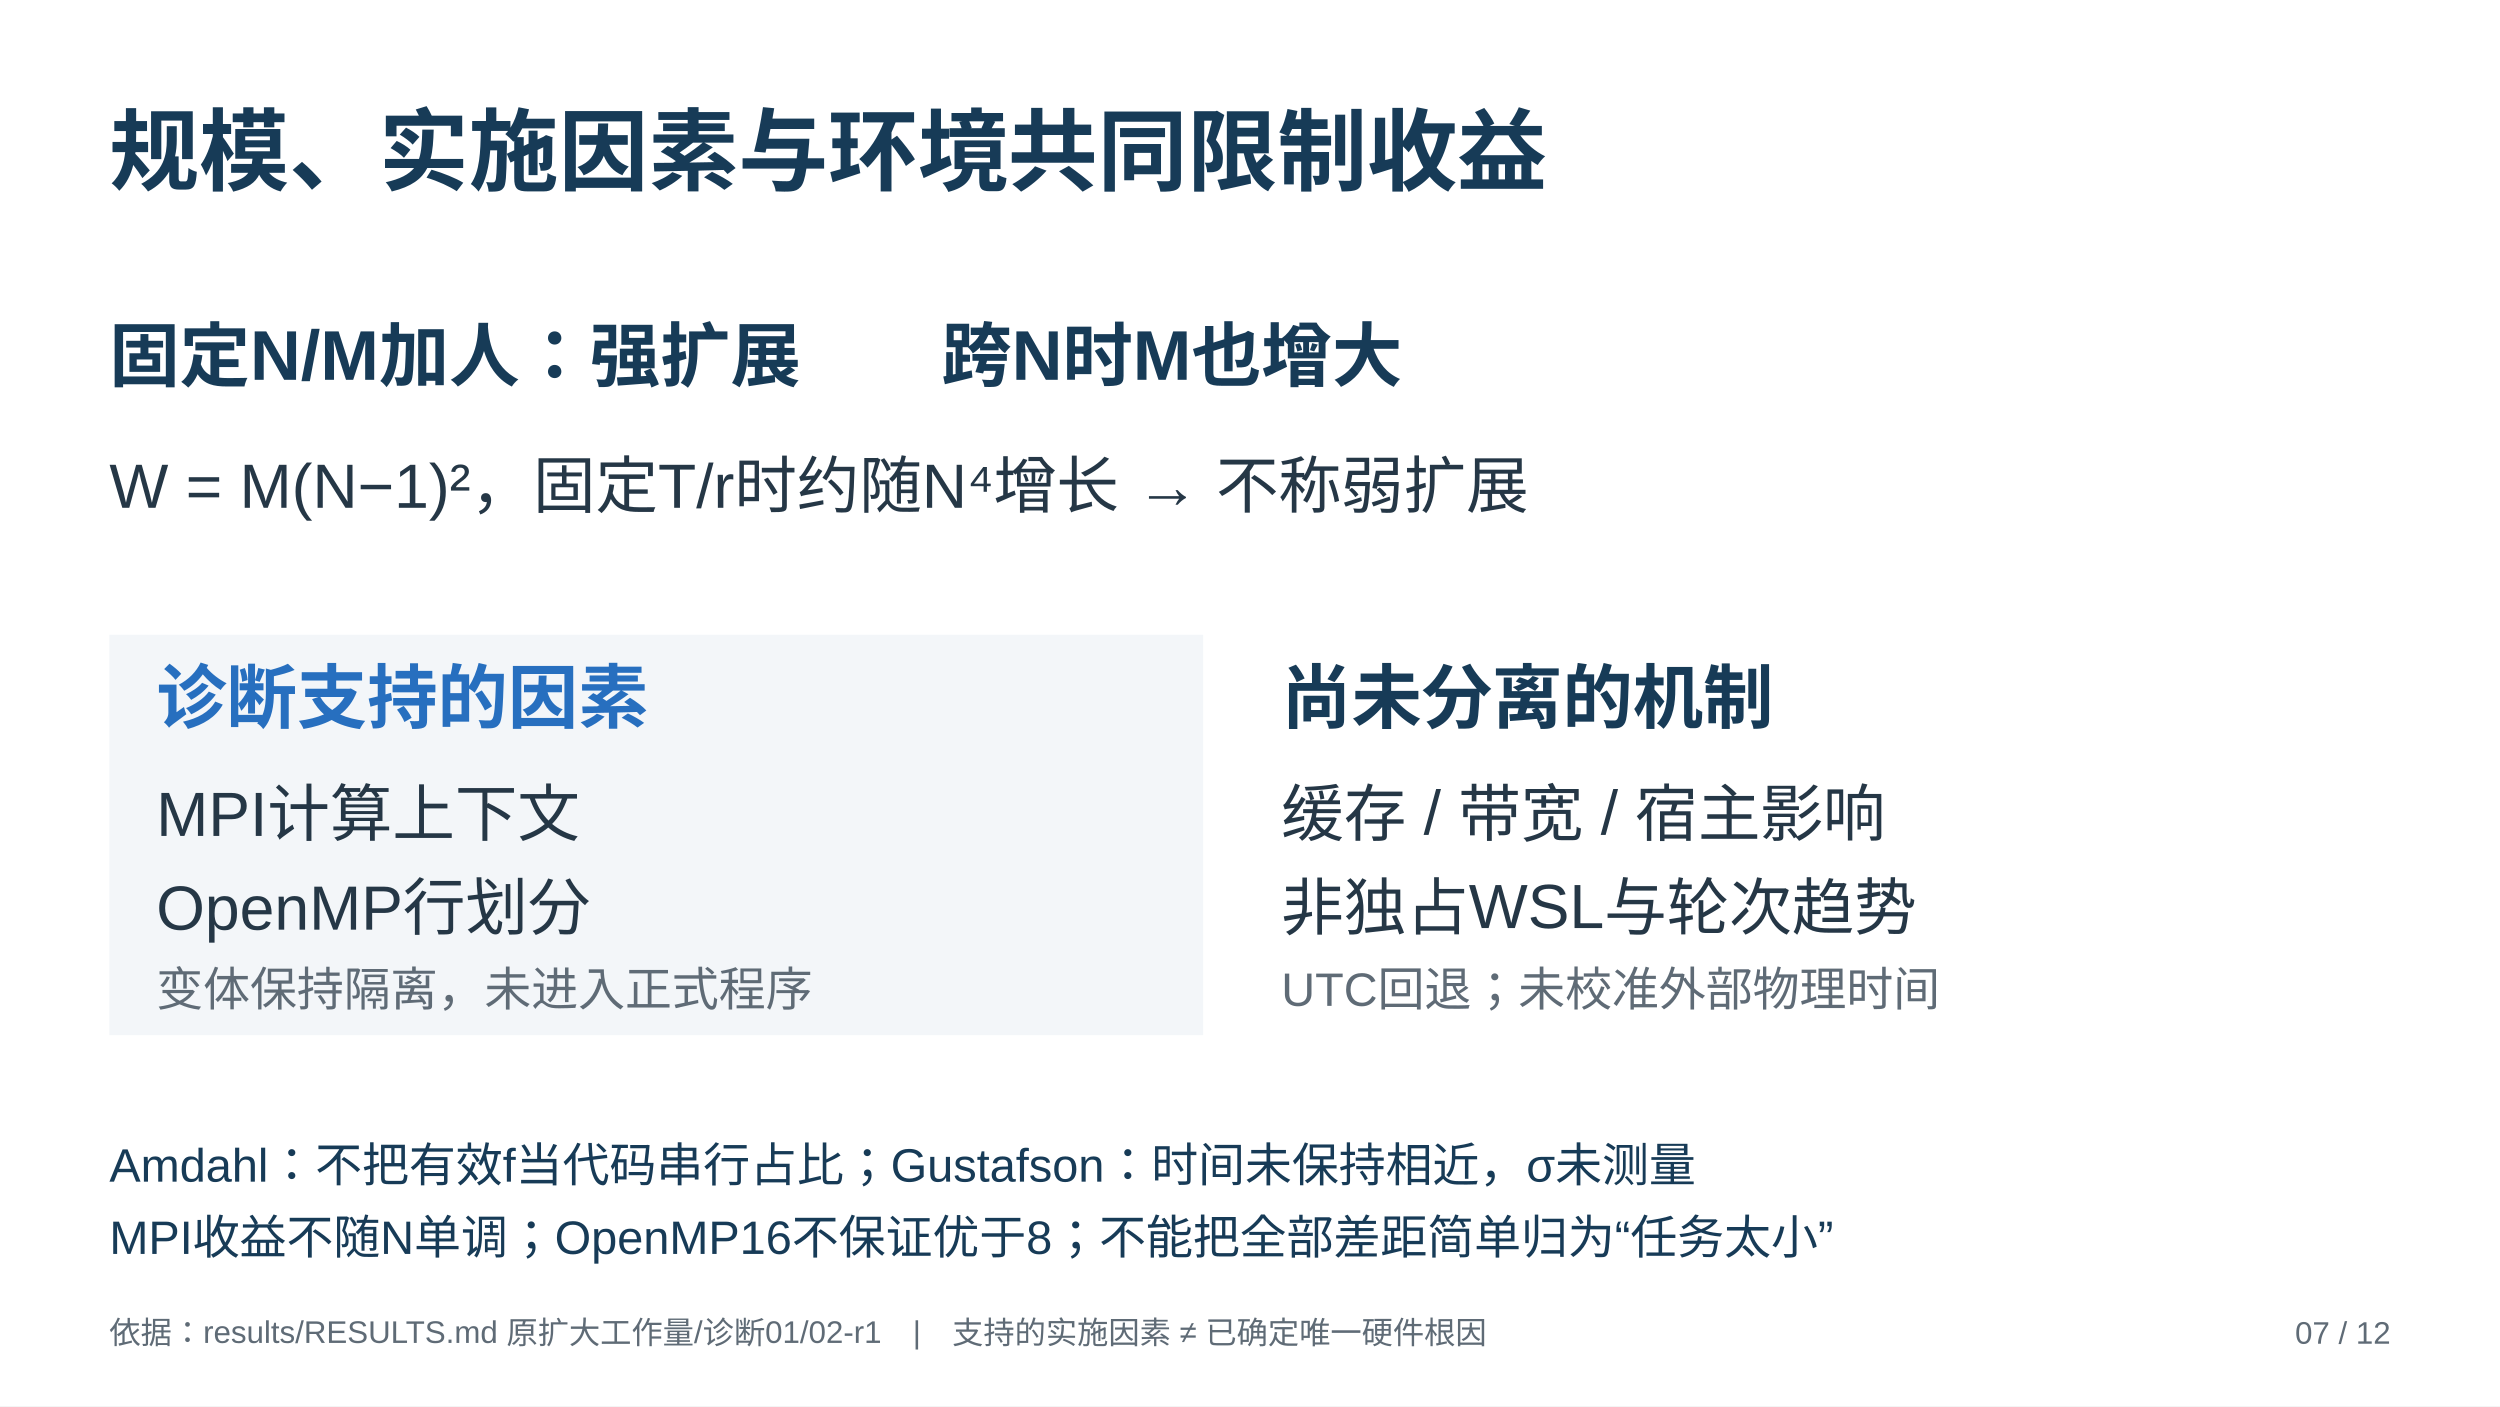
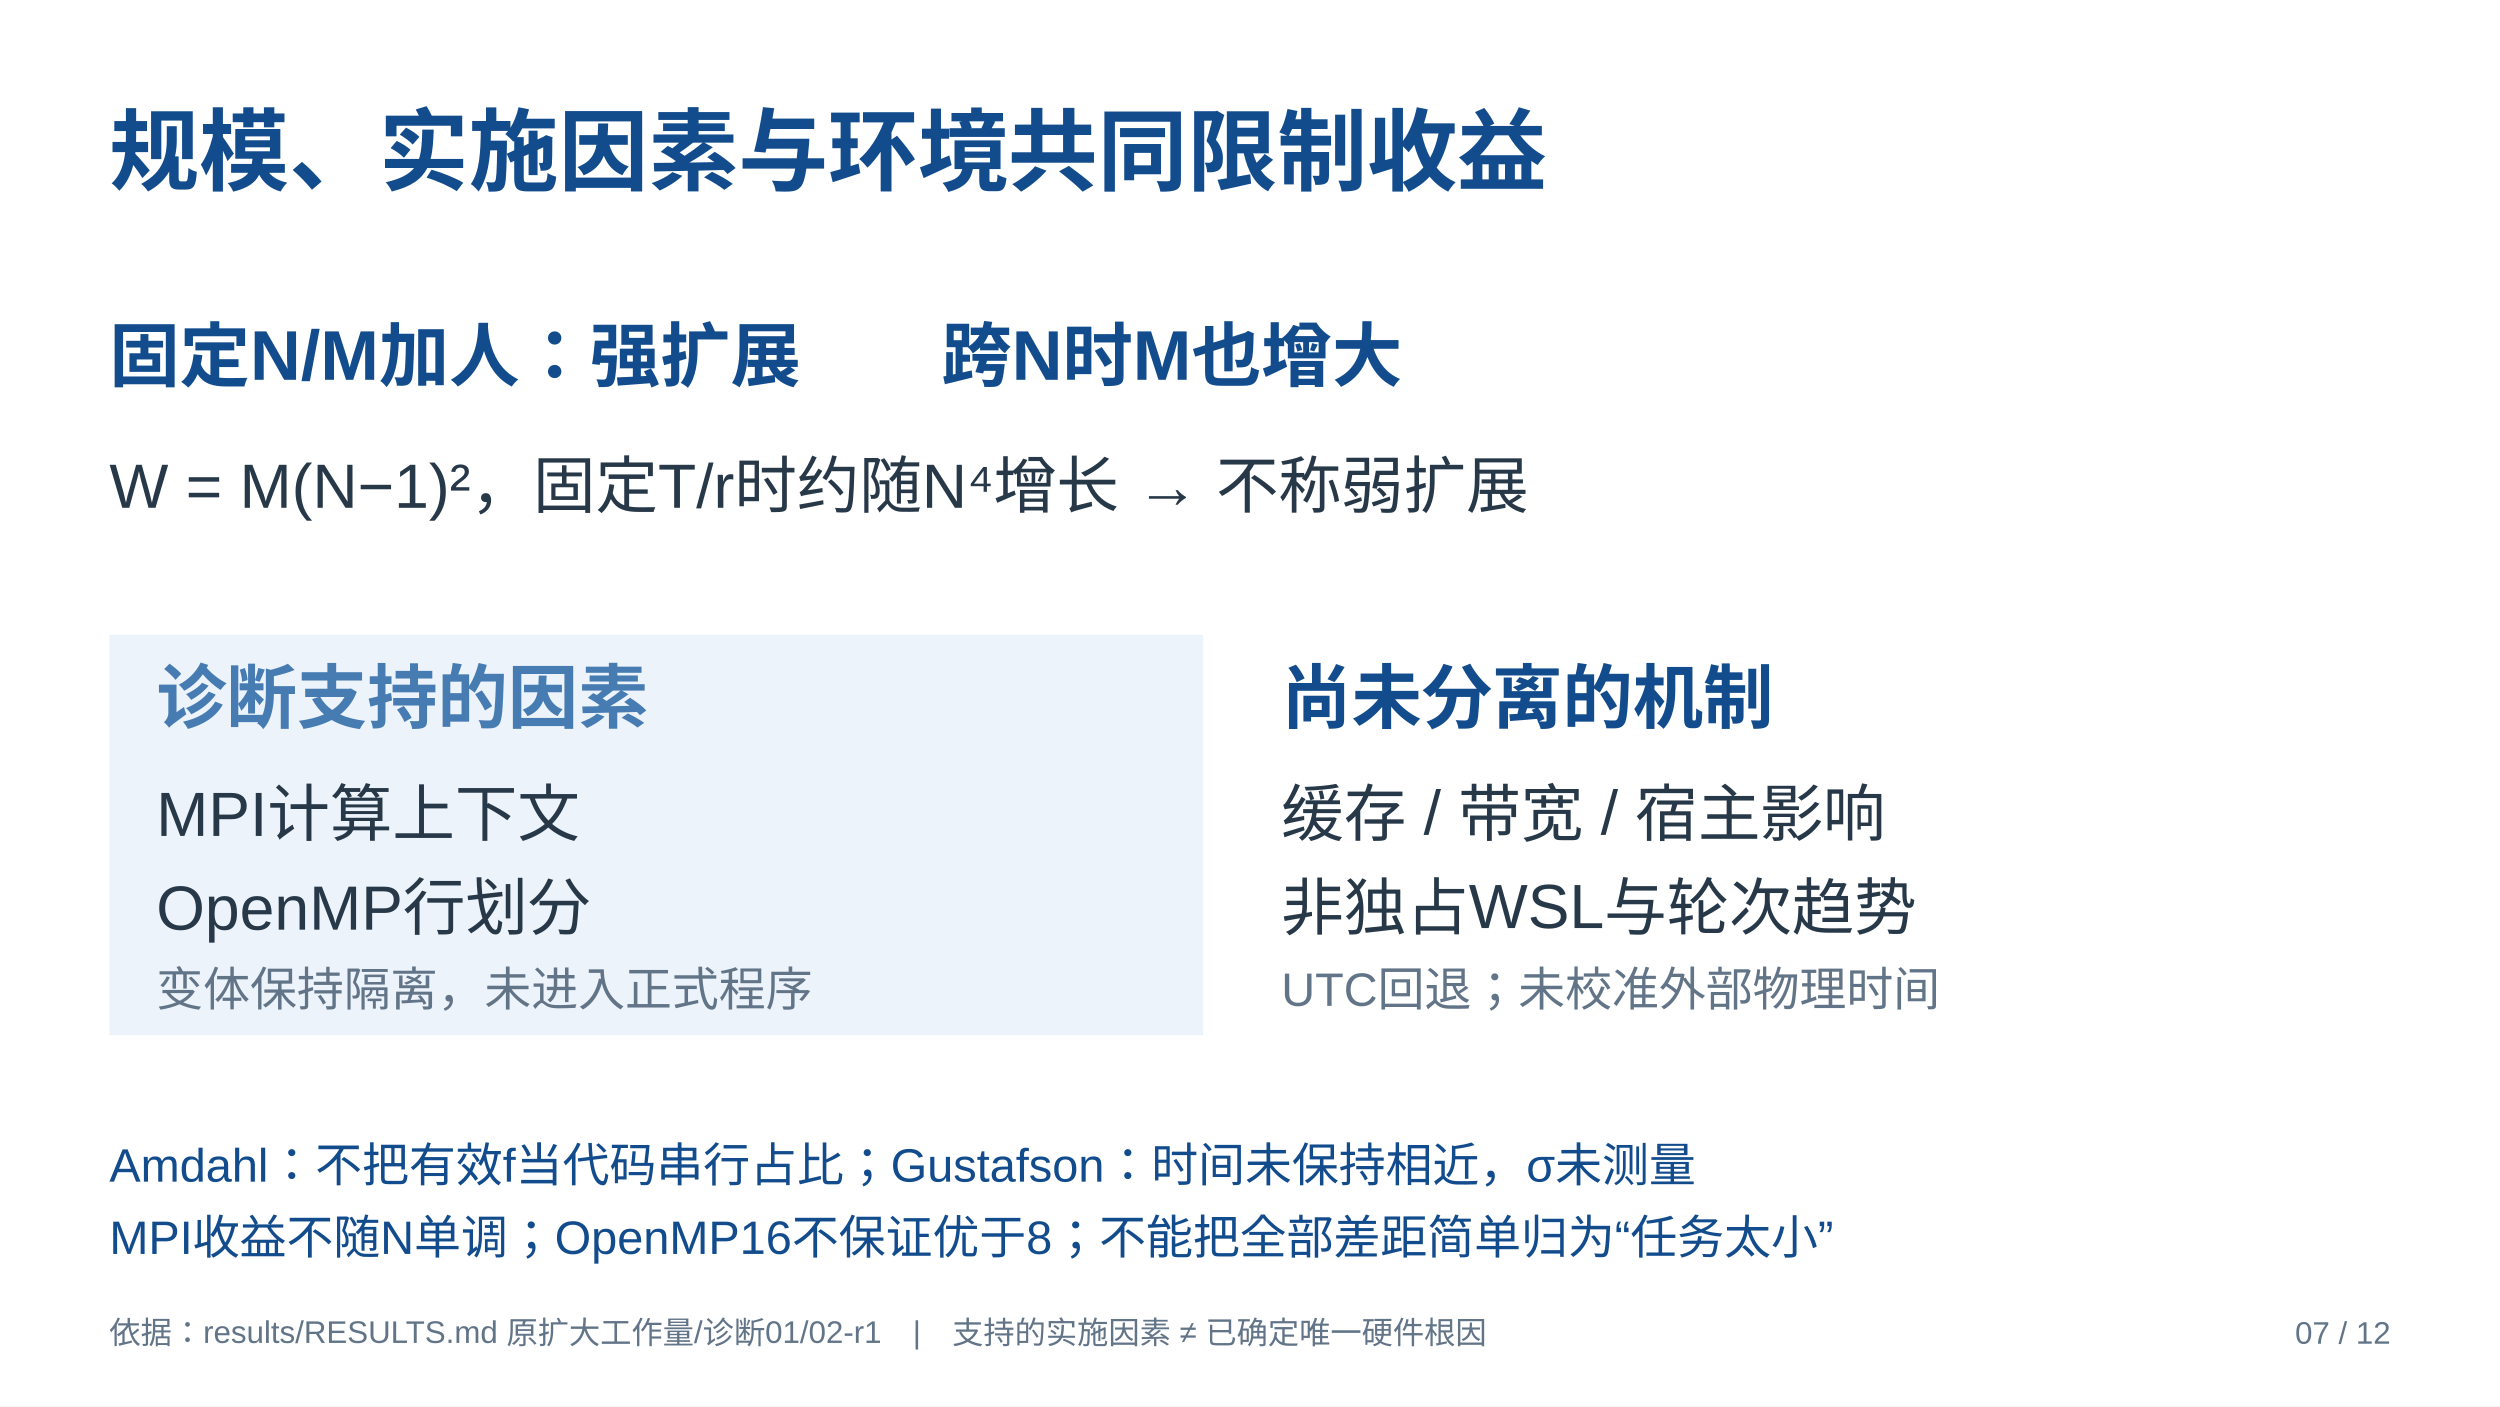
<svg xmlns="http://www.w3.org/2000/svg" viewBox="0 0 1280 720" font-family="Microsoft YaHei, Arial" font-size="32" data-pptx-page-role="content">
  <rect id="bg" data-pptx-role="background" width="1280" height="720" fill="#FFFFFF" />
-   <g id="title" data-pptx-bounds="56 35 1168 95" fill="#173B57">
+   <g id="title" data-pptx-bounds="56 35 1168 95" fill="#124C8D">
    <text x="56" y="94" font-size="46" font-weight="bold">规模、实施因素与环境共同限制收益</text>
  </g>
-   <g id="scaling" data-pptx-bounds="56 155 1168 130" fill="#253746">
-     <text x="56" y="195" font-size="36" fill="#173B57" font-weight="bold">固定N/M加人：强扩展　　跨N时M也增大</text>
+   <g id="scaling" data-pptx-bounds="56 155 1168 130" fill="#273848">
+     <text x="56" y="195" font-size="36" fill="#124C8D" font-weight="bold">固定N/M加人：强扩展　　跨N时M也增大</text>
    <text x="56" y="260">W = M(N−1)²，固定T/r时约随N⁴增长 → 不称弱扩展</text>
  </g>
-   <g id="supported" data-pptx-bounds="56 325 560 205" fill="#253746">
-     <rect x="56" y="325" width="560" height="205" fill="#F3F6F9" />
-     <text x="80" y="370" fill="#276FBF" font-size="36" font-weight="bold">诊断支持的因素</text>
+   <g id="supported" data-pptx-bounds="56 325 560 205" fill="#273848">
+     <rect x="56" y="325" width="560" height="205" fill="#EDF3FA" />
+     <text x="80" y="370" fill="#477CB3" font-size="36" font-weight="bold">诊断支持的因素</text>
    <text x="80" y="428">MPI计算上下文<tspan x="80" dy="48">OpenMP行划分</tspan>
    </text>
-     <text x="80" y="515" font-size="24" fill="#5F6B76">变体保持隔离，未进入正式程序</text>
+     <text x="80" y="515" font-size="24" fill="#627487">变体保持隔离，未进入正式程序</text>
  </g>
-   <g id="unresolved" data-pptx-bounds="656 325 568 205" fill="#253746">
-     <text x="656" y="370" fill="#173B57" font-size="36" font-weight="bold">尚未分离的机制</text>
+   <g id="unresolved" data-pptx-bounds="656 325 568 205" fill="#273848">
+     <text x="656" y="370" fill="#124C8D" font-size="36" font-weight="bold">尚未分离的机制</text>
    <text x="656" y="428">缓存 / 带宽 / 宿主影响<tspan x="656" dy="48">非独占WSL与轮次趋势</tspan>
    </text>
-     <text x="656" y="515" font-size="24" fill="#5F6B76">UTC回退；未校准外部物理时间</text>
+     <text x="656" y="515" font-size="24" fill="#627487">UTC回退；未校准外部物理时间</text>
  </g>
-   <g id="models" data-pptx-bounds="56 570 1168 80" fill="#173B57">
+   <g id="models" data-pptx-bounds="56 570 1168 80" fill="#124C8D">
    <text x="56" y="605" font-size="24">Amdahl：不把有效f当代码串行占比；Gustafson：时间未保持相近，σ未测量<tspan x="56" dy="37">MPI收益不随N单调；OpenMP16不保证优于8；不能把全部差距简单归为“任务太小”</tspan>
    </text>
  </g>
-   <g id="footer" data-pptx-role="footer" data-pptx-bounds="56 668 1168 32" fill="#5F6B76" font-size="16">
+   <g id="footer" data-pptx-role="footer" data-pptx-bounds="56 668 1168 32" fill="#627487" font-size="16">
    <text x="56" y="688">依据：results/RESULTS.md 原扩大工作量/诊断01/02-r1　|　支持的实施因素 ≠ 已确定唯一硬件根因</text>
    <text x="1224" y="688" text-anchor="end">07 / 12</text>
  </g>
</svg>
